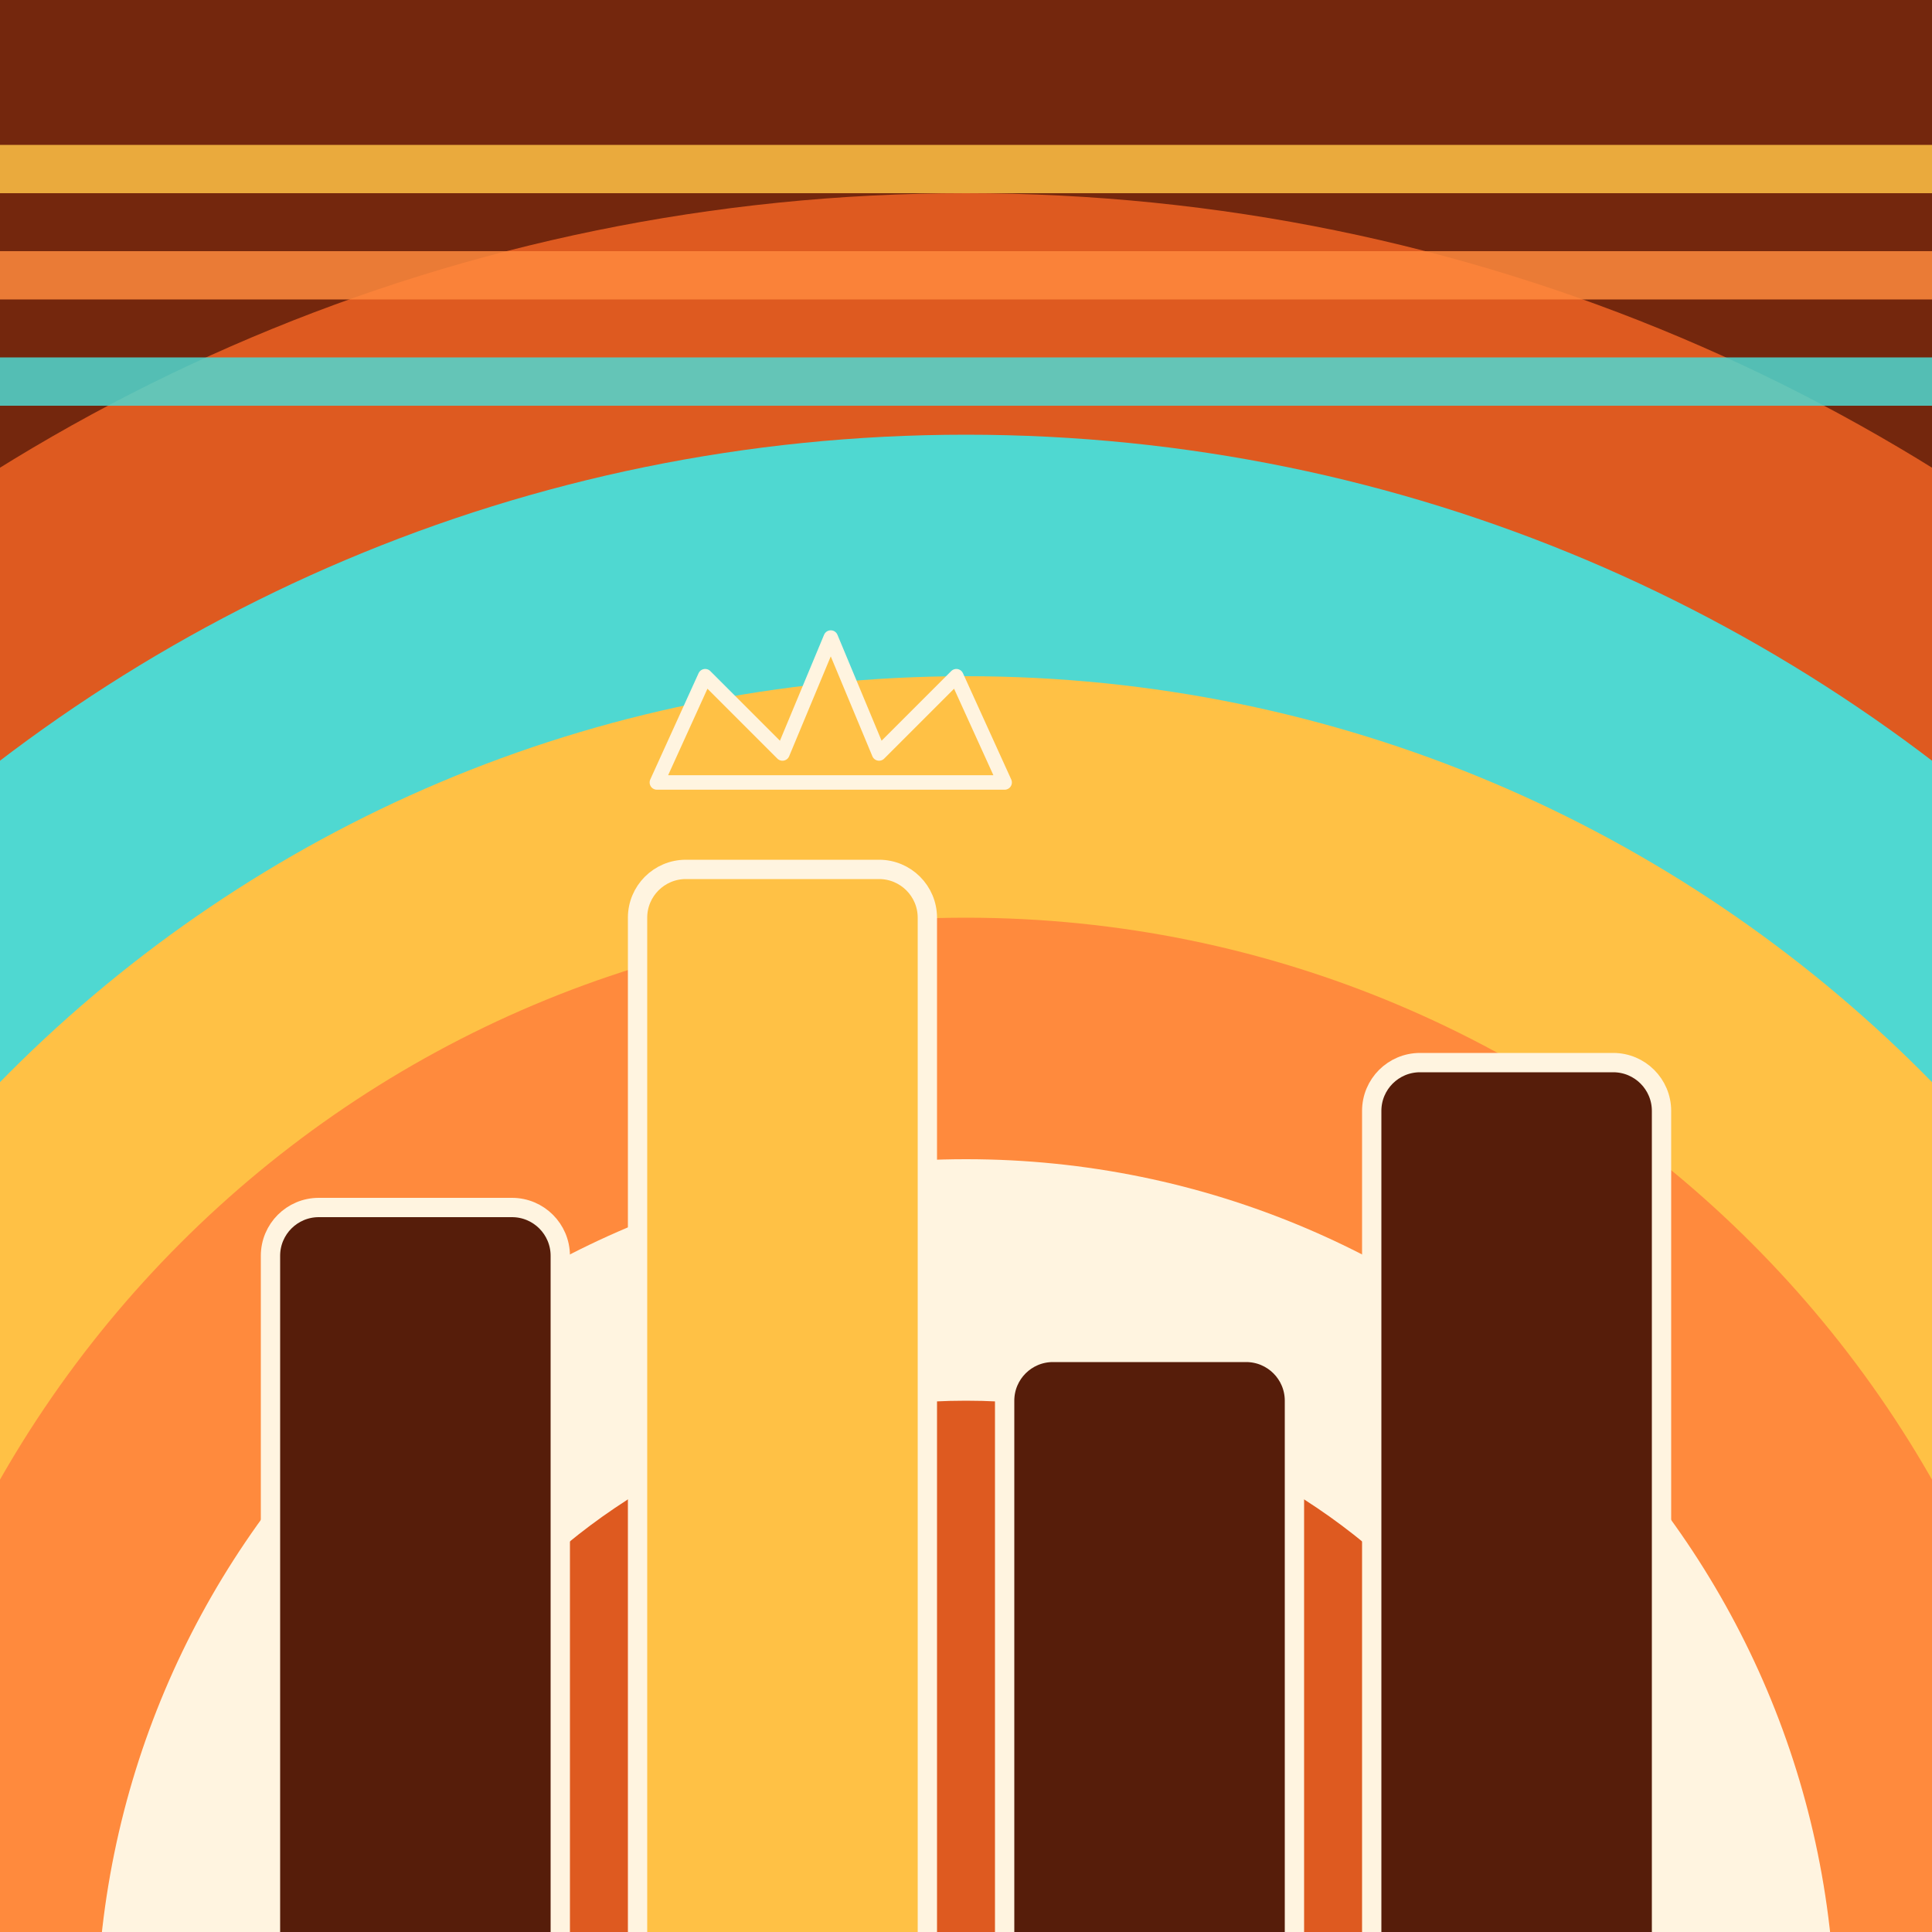
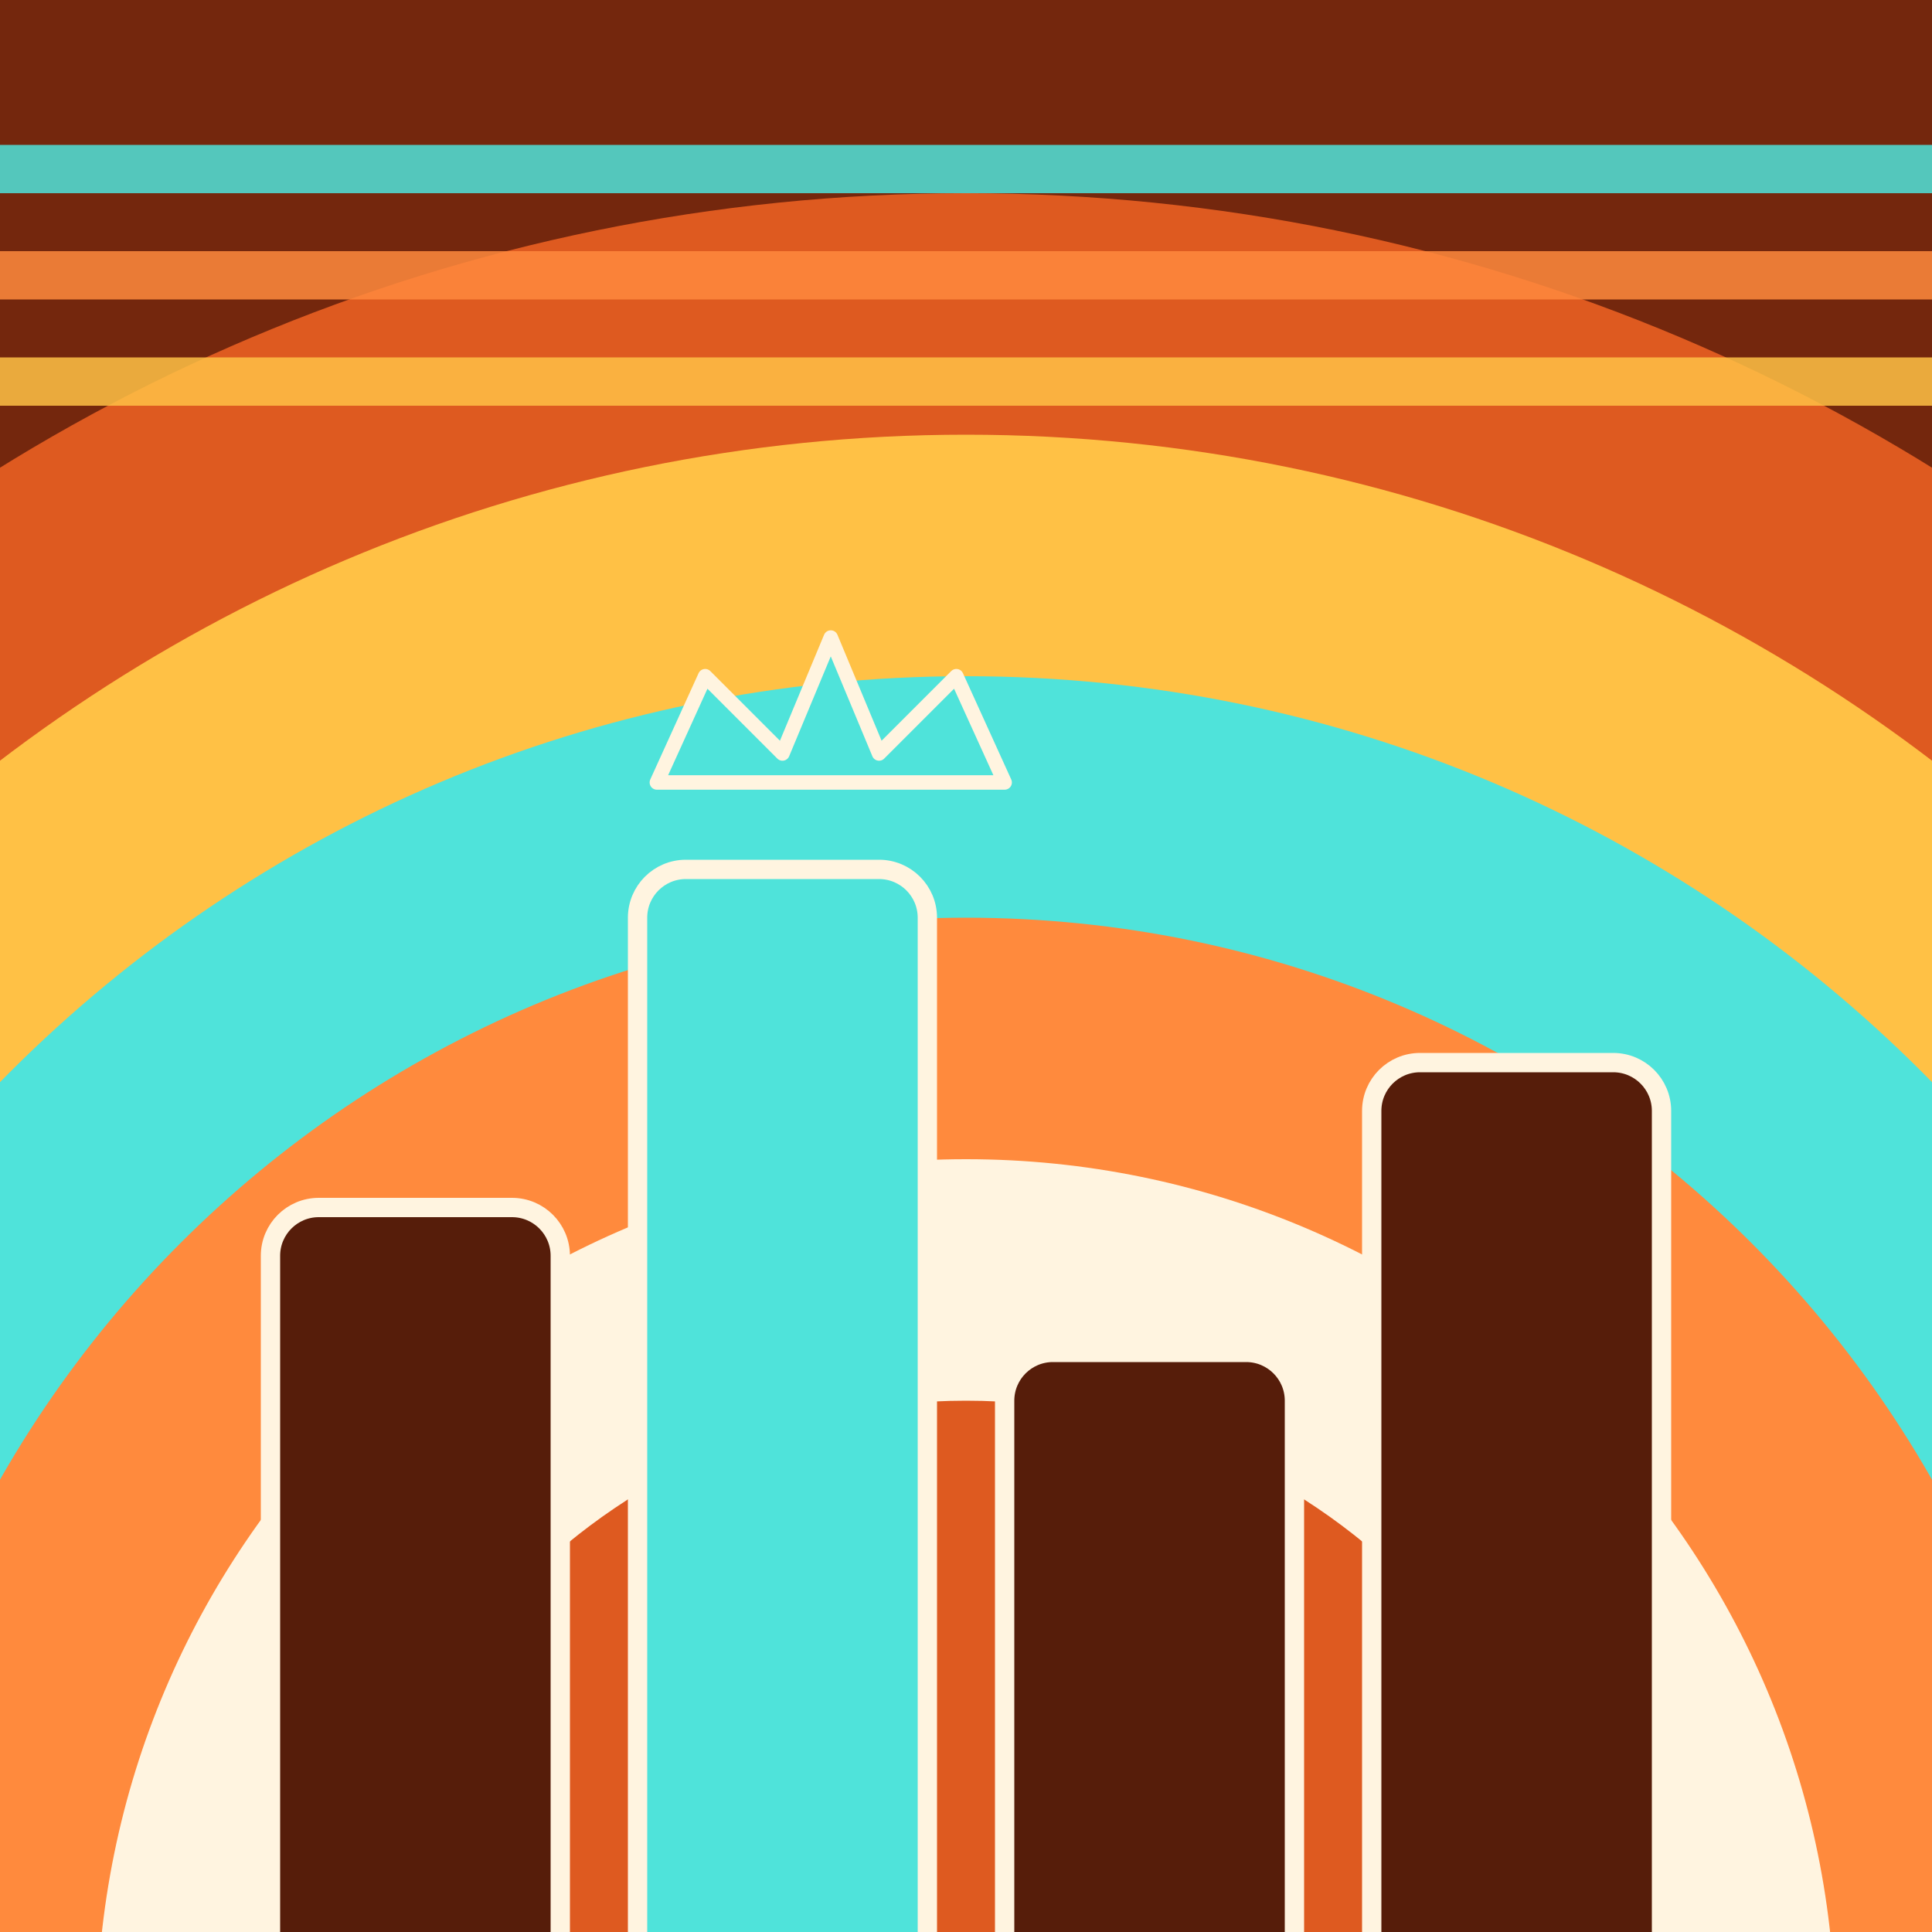
<svg xmlns="http://www.w3.org/2000/svg" viewBox="0 0 400 400" preserveAspectRatio="xMidYMid slice">
  <rect x="0" y="0" width="400" height="400" fill="#74270d" />
  <circle cx="200" cy="420" r="380" fill="#de5a20" />
-   <circle cx="200" cy="420" r="330" fill="#4fd8d1" />
-   <circle cx="200" cy="420" r="280" fill="#ffc145" />
+   <circle cx="200" cy="420" r="330" fill="#ffc145" />
+   <circle cx="200" cy="420" r="280" fill="#4fe3da" />
  <circle cx="200" cy="420" r="230" fill="#ff8a3d" />
  <circle cx="200" cy="420" r="180" fill="#fff4e0" />
  <circle cx="200" cy="420" r="130" fill="#de5a20" />
  <rect x="56" y="250" width="60" height="160" fill="#561d0a" rx="10" stroke="#fff4e0" stroke-width="4" />
-   <rect x="132" y="180" width="60" height="230" fill="#ffc145" rx="10" stroke="#fff4e0" stroke-width="4" />
+   <rect x="132" y="180" width="60" height="230" fill="#4fe3da" rx="10" stroke="#fff4e0" stroke-width="4" />
  <rect x="208" y="280" width="60" height="130" fill="#561d0a" rx="10" stroke="#fff4e0" stroke-width="4" />
  <rect x="284" y="220" width="60" height="190" fill="#561d0a" rx="10" stroke="#fff4e0" stroke-width="4" />
-   <polygon points="136,162 146,140 162,156 172,132 182,156 198,140 208,162" fill="#ffc145" stroke="#fff4e0" stroke-width="3" stroke-linejoin="round" />
-   <rect x="0" y="30" width="400" height="10" fill="#ffc145" opacity="0.85" />
+   <polygon points="136,162 146,140 162,156 172,132 182,156 198,140 208,162" fill="#4fe3da" stroke="#fff4e0" stroke-width="3" stroke-linejoin="round" />
+   <rect x="0" y="30" width="400" height="10" fill="#4fe3da" opacity="0.85" />
  <rect x="0" y="52" width="400" height="10" fill="#ff8a3d" opacity="0.85" />
-   <rect x="0" y="74" width="400" height="10" fill="#4fd8d1" opacity="0.85" />
+   <rect x="0" y="74" width="400" height="10" fill="#ffc145" opacity="0.85" />
</svg>
